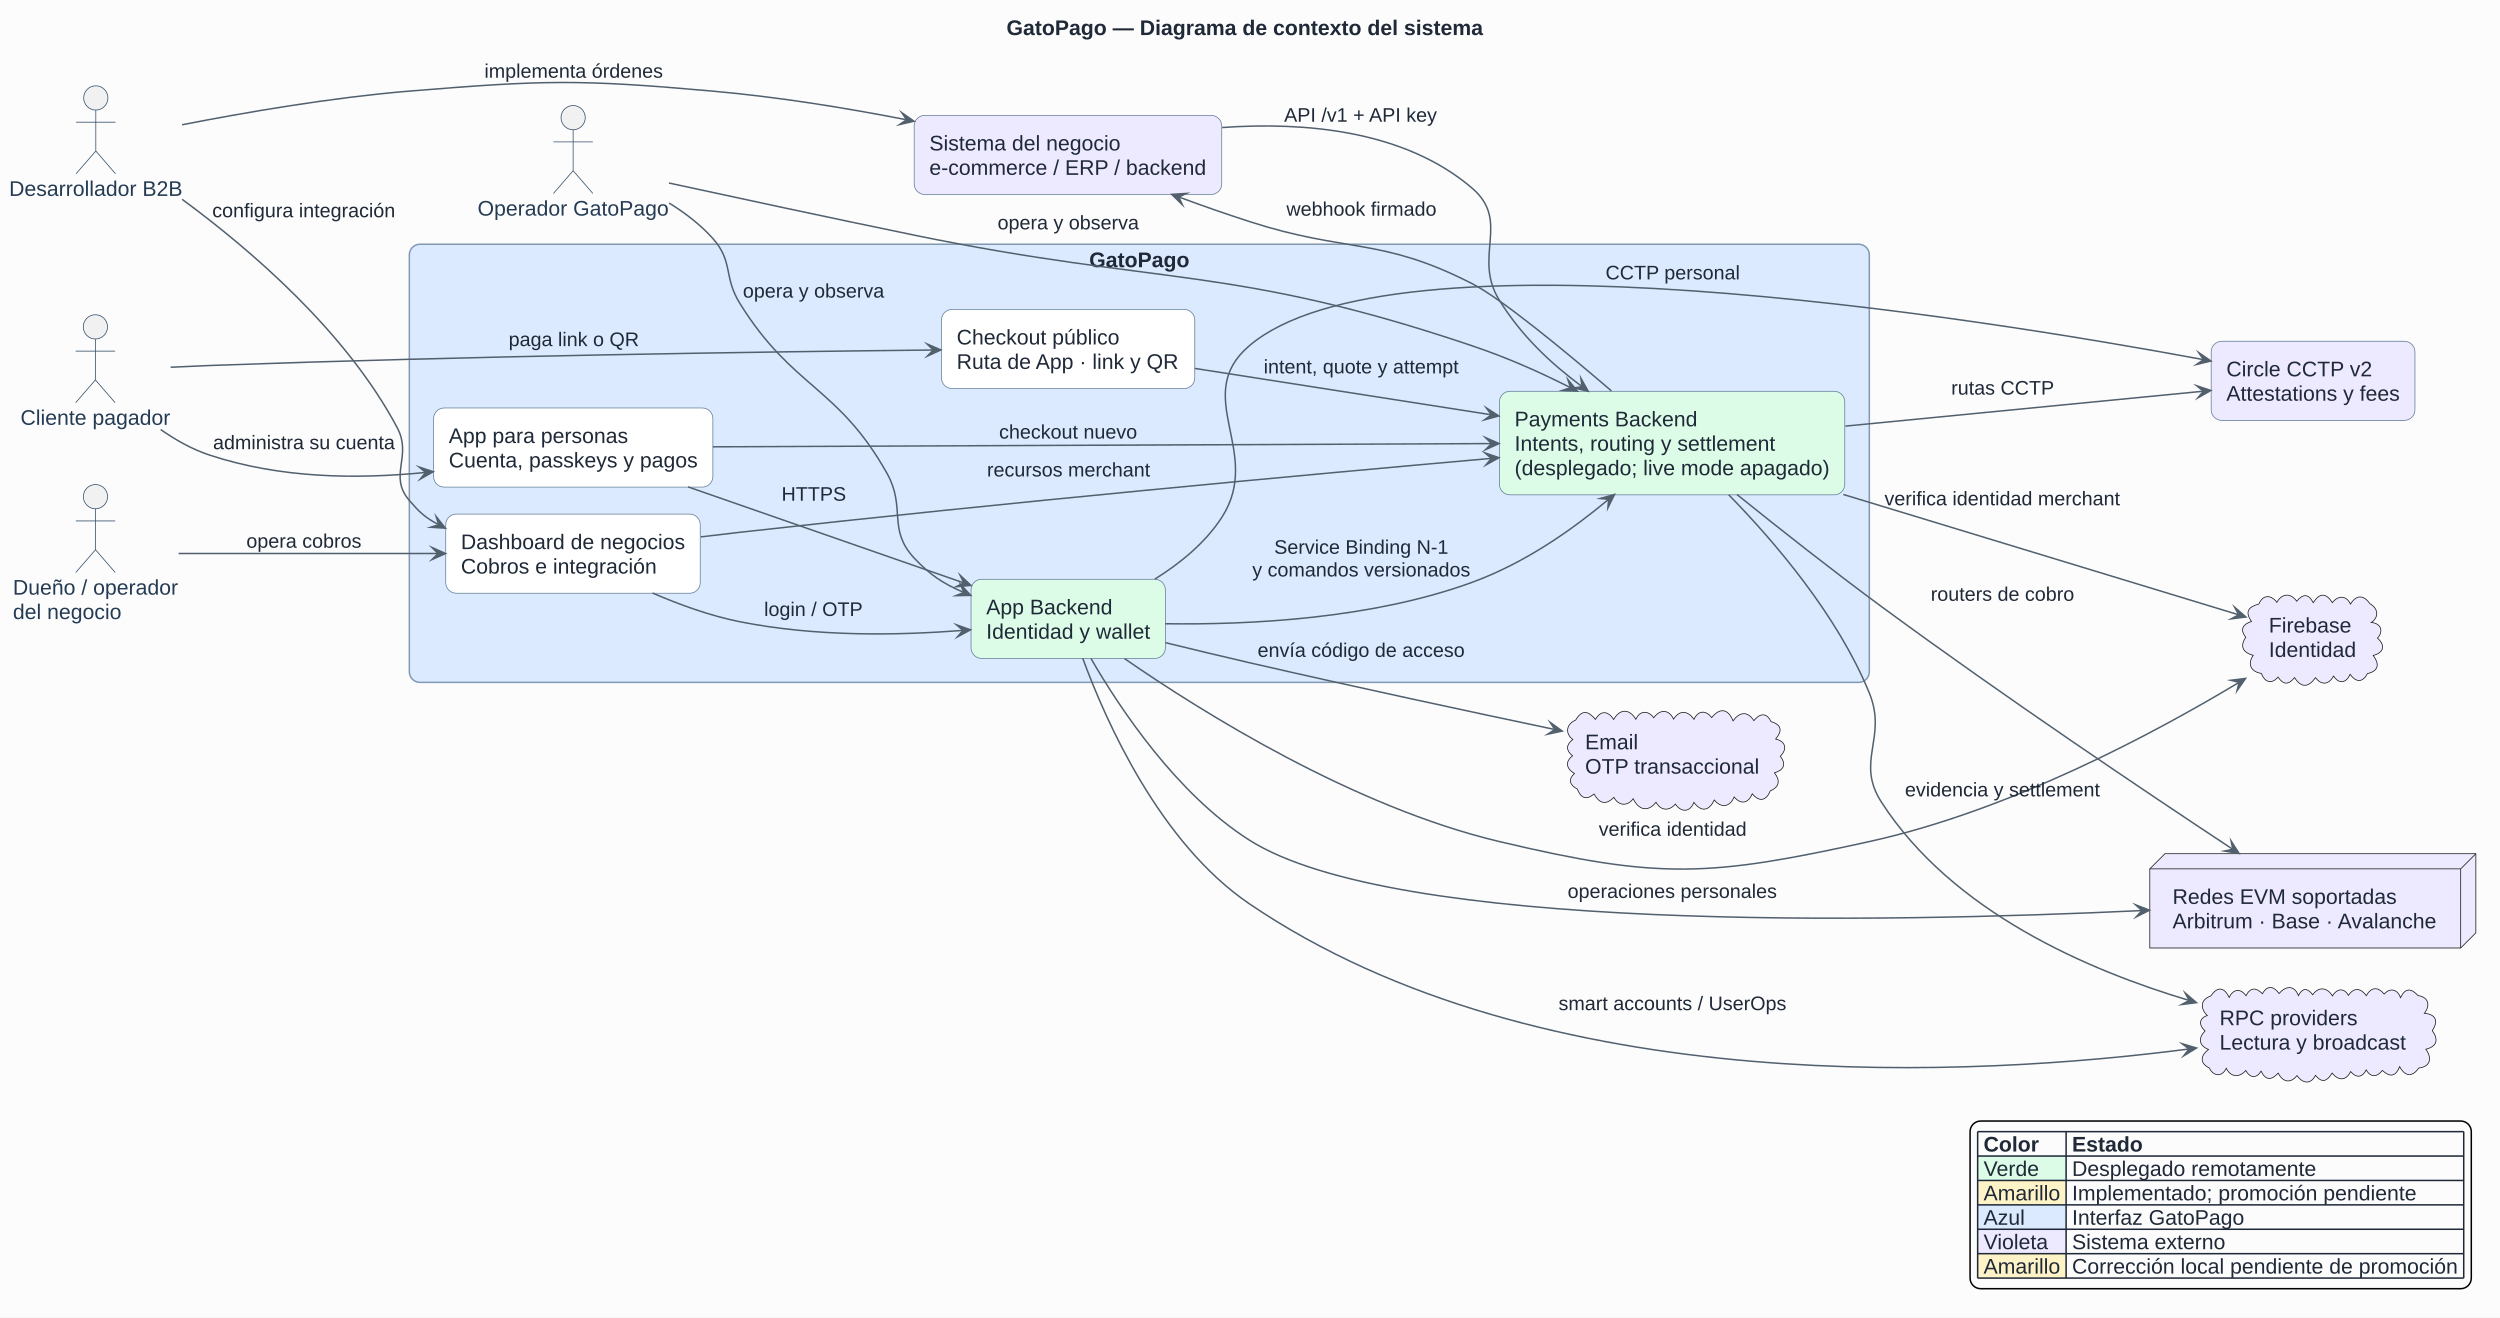
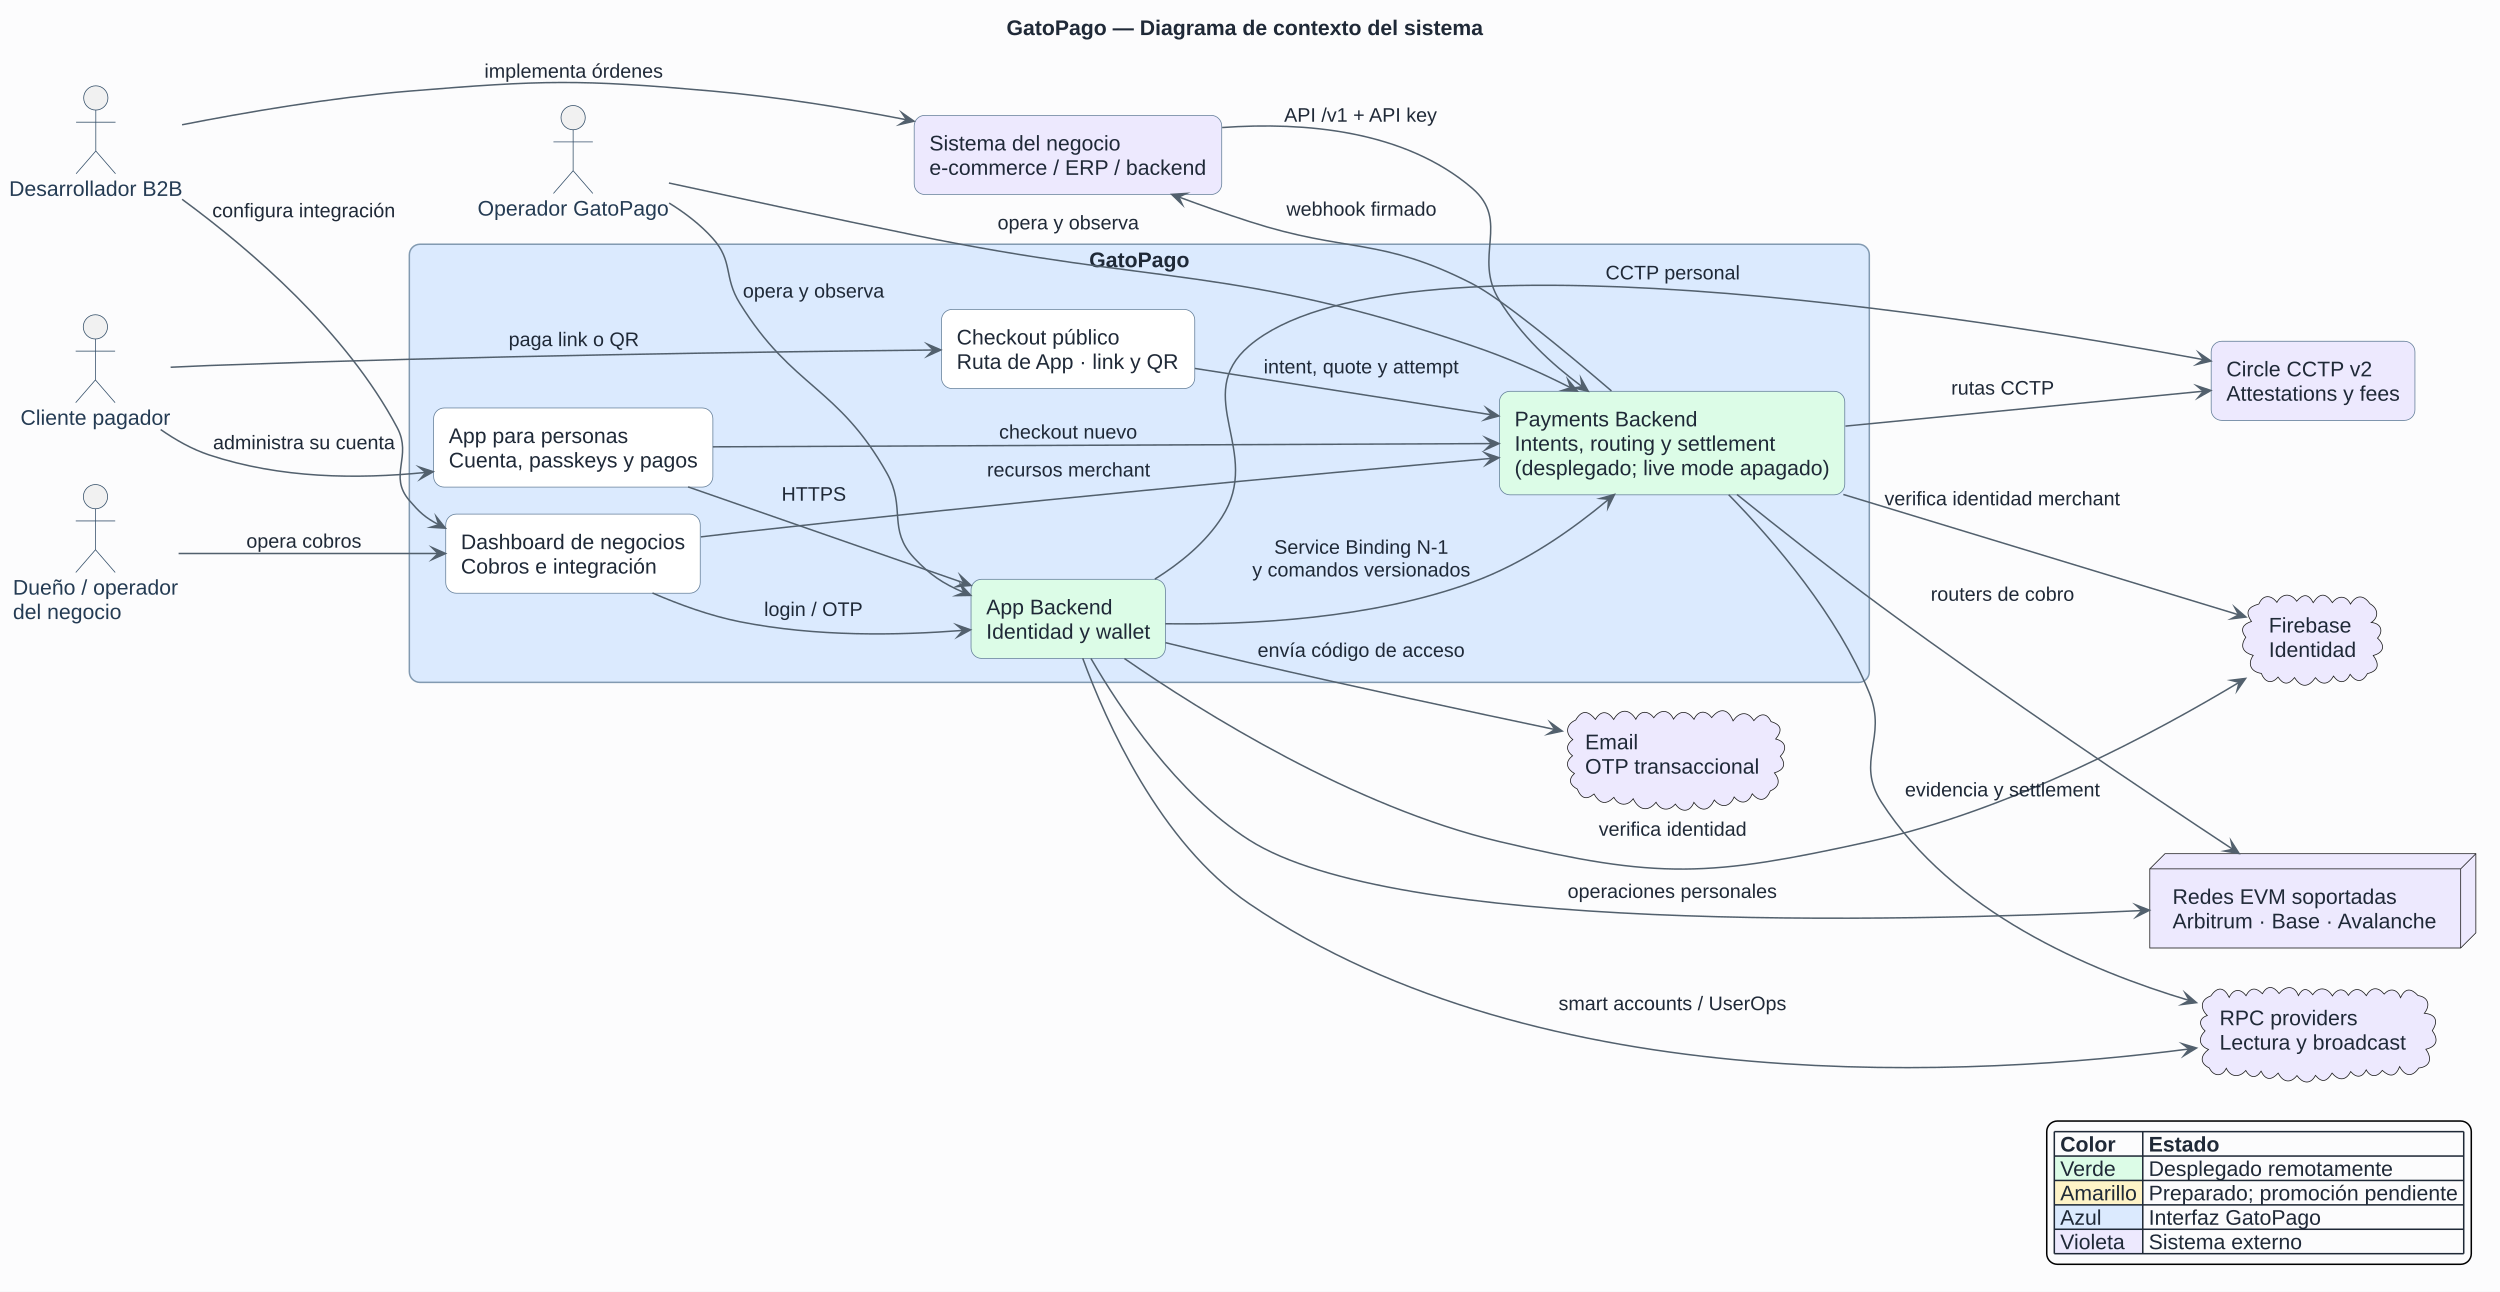
- <svg xmlns="http://www.w3.org/2000/svg" version="1.1" data-diagram-type="DESCRIPTION" style="width:1649px;height:869px;background:#FCFCFD;" width="1649px" height="869px" viewBox="0 0 1649 869" zoomAndPan="magnify" preserveAspectRatio="none" contentStyleType="text/css">
+ <svg xmlns="http://www.w3.org/2000/svg" version="1.1" data-diagram-type="DESCRIPTION" style="width:1649px;height:852px;background:#FCFCFD;" width="1649px" height="852px" viewBox="0 0 1649 852" zoomAndPan="magnify" preserveAspectRatio="none" contentStyleType="text/css">
  <defs />
  <g font-family="sans-serif" lengthAdjust="spacing">
-     <rect x="0" y="0" width="1649" height="869" fill="#FCFCFD" style="stroke:none;" />
+     <rect x="0" y="0" width="1649" height="852" fill="#FCFCFD" style="stroke:none;" />
    <g class="title" data-source-line="2">
      <text x="663.879" y="23.132" fill="#1F2937" font-size="14" textLength="314.31" font-weight="700" font-family="Arial">GatoPago — Diagrama de contexto del sistema</text>
    </g>
    <g class="cluster" data-qualified-name="gatopago" id="ent0005" data-source-line="11">
      <rect x="270" y="161.099" width="963" height="289" fill="#DBEAFE" style="stroke:#829AB1;stroke-width:1;" rx="7" ry="7" />
      <text x="718.441" y="176.23" fill="#1F2937" font-size="14" textLength="66.117" font-weight="700" font-family="Arial">GatoPago</text>
    </g>
    <g class="entity" data-qualified-name="payer" id="ent0001" data-source-line="6">
      <ellipse cx="62.924" cy="215.599" rx="8" ry="8" fill="#F1F1F1" style="stroke:#334E68;stroke-width:0.5;" />
      <path d="M62.924,223.599 L62.924,250.599 M49.924,231.599 L75.924,231.599 M62.924,250.599 L49.924,265.599 M62.924,250.599 L75.924,265.599" style="stroke:#334E68;stroke-width:0.5;" fill="none" />
      <text x="13.5" y="280.23" fill="#243B53" font-size="14" textLength="98.848" font-family="Arial">Cliente pagador</text>
    </g>
    <g class="entity" data-qualified-name="merchant" id="ent0002" data-source-line="7">
      <ellipse cx="62.982" cy="327.599" rx="8" ry="8" fill="#F1F1F1" style="stroke:#334E68;stroke-width:0.5;" />
      <path d="M62.982,335.599 L62.982,362.599 M49.982,343.599 L75.982,343.599 M62.982,362.599 L49.982,377.599 M62.982,362.599 L75.982,377.599" style="stroke:#334E68;stroke-width:0.5;" fill="none" />
      <text x="8.5" y="392.23" fill="#243B53" font-size="14" textLength="108.965" font-family="Arial">Dueño / operador</text>
      <text x="8.5" y="408.329" fill="#243B53" font-size="14" textLength="71.613" font-family="Arial">del negocio</text>
    </g>
    <g class="entity" data-qualified-name="developer" id="ent0003" data-source-line="8">
      <ellipse cx="63.193" cy="64.599" rx="8" ry="8" fill="#F1F1F1" style="stroke:#334E68;stroke-width:0.5;" />
      <path d="M63.193,72.599 L63.193,99.599 M50.193,80.599 L76.193,80.599 M63.193,99.599 L50.193,114.599 M63.193,99.599 L76.193,114.599" style="stroke:#334E68;stroke-width:0.5;" fill="none" />
      <text x="6" y="129.23" fill="#243B53" font-size="14" textLength="114.386" font-family="Arial">Desarrollador B2B</text>
    </g>
    <g class="entity" data-qualified-name="operator" id="ent0004" data-source-line="9">
      <ellipse cx="378.041" cy="77.599" rx="8" ry="8" fill="#F1F1F1" style="stroke:#334E68;stroke-width:0.5;" />
      <path d="M378.041,85.599 L378.041,112.599 M365.041,93.599 L391.041,93.599 M378.041,112.599 L365.041,127.599 M378.041,112.599 L391.041,127.599" style="stroke:#334E68;stroke-width:0.5;" fill="none" />
      <text x="315" y="142.23" fill="#243B53" font-size="14" textLength="126.082" font-family="Arial">Operador GatoPago</text>
    </g>
    <g class="entity" data-qualified-name="firebase" id="ent0011" data-source-line="19">
      <path d="M1489.947,398.431 C1492.632,392.008 1498.064,392.229 1501.83,397.315 C1505.085,391.317 1510.977,390.918 1514.894,396.572 C1518.991,391.692 1522.623,391.378 1525.788,397.495 C1530.09,390.976 1534.104,390.89 1538.423,397.479 C1542.136,392.701 1547.549,392.512 1550.393,398.45 C1554.347,391.975 1559.161,392.445 1563.288,398.269 C1568.486,401.166 1569.482,406.993 1564.11,410.596 C1570.401,411.107 1572.423,416.231 1568.206,420.913 C1573.631,425.765 1572.298,430.532 1565.395,432.354 C1569.52,437.934 1569.185,442.527 1561.542,444.316 C1558.288,450.535 1553.919,450.05 1550.154,444.825 C1547.538,450.455 1543.001,451.552 1539.226,445.953 C1536.002,451.612 1531.452,452.295 1527.262,447.009 C1522.7,453.427 1517.993,454.007 1513.488,446.95 C1509.532,451.813 1506.204,451.915 1502.58,446.594 C1498.166,451.832 1493.632,449.696 1491.571,444.184 C1484.831,443.159 1482.177,438.163 1486.215,432.286 C1479.697,430.527 1477.093,426.509 1481.324,420.347 C1477.132,415.107 1479.565,411.667 1485.073,409.915 C1480.428,403.298 1483.262,400.239 1489.947,398.431" style="stroke:#181818;stroke-width:0.5;" fill="#EDE9FE" />
      <text x="1496.5" y="417.23" fill="#1F2937" font-size="14" textLength="54.469" font-family="Arial">Firebase</text>
      <text x="1496.5" y="433.329" fill="#1F2937" font-size="14" textLength="57.606" font-family="Arial">Identidad</text>
    </g>
    <g class="entity" data-qualified-name="email" id="ent0012" data-source-line="20">
      <path d="M1039.289,474.982 C1043.421,467.844 1047.762,468.905 1052.346,474.519 C1056.05,468.205 1060.721,469.014 1064.398,474.546 C1068.466,467.321 1074.821,467.372 1078.989,474.444 C1081.75,468.42 1087.152,468.567 1090.853,473.419 C1094.81,467.803 1100.784,467.654 1103.872,474.338 C1107.952,468.029 1113.385,468.791 1117.364,474.451 C1120.087,468.459 1125.257,468.329 1129.039,473.326 C1134.518,466.492 1139.891,467.515 1143.129,475.462 C1147.209,469.694 1152.624,468.699 1156.836,475.317 C1160.507,470.707 1165.16,469.551 1168.182,475.984 C1175.435,478.096 1175.574,482.238 1171.239,487.442 C1177.973,489.12 1178.997,494.106 1174.278,498.838 C1178.525,504.274 1176.442,507.968 1170.418,509.781 C1174.363,514.623 1173.766,519.104 1167.704,521.659 C1164.991,528.26 1160.505,529.206 1155.806,523.594 C1153.245,529.788 1148.405,531.009 1143.842,525.672 C1141.052,532.33 1135.453,533.344 1130.763,527.693 C1127.335,534.757 1122.306,536.027 1117.294,529.232 C1114.669,536.013 1108.863,535.944 1105.077,530.382 C1101.002,535.161 1095.405,534.827 1092.32,529.173 C1086.736,536.173 1080.643,533.963 1077.253,526.834 C1073.531,532.004 1067.504,531.6 1064.537,525.947 C1058.995,531.384 1055.017,529.909 1051.418,523.749 C1046.048,528.17 1042.721,526.222 1040.38,520.464 C1035.656,517.978 1034.027,514.364 1038.483,510.183 C1033.398,507.189 1031.949,502.649 1037.24,498.547 C1032.771,494.996 1032.886,491.214 1037.407,487.802 C1032.028,483.636 1033.264,477.474 1039.289,474.982" style="stroke:#181818;stroke-width:0.5;" fill="#EDE9FE" />
      <text x="1045.5" y="494.23" fill="#1F2937" font-size="14" textLength="35.007" font-family="Arial">Email</text>
      <text x="1045.5" y="510.329" fill="#1F2937" font-size="14" textLength="115.158" font-family="Arial">OTP transaccional</text>
    </g>
    <g class="entity" data-qualified-name="rpc" id="ent0013" data-source-line="21">
      <path d="M1458.2,656.965 C1462.658,650.582 1466.927,650.908 1470.391,657.873 C1472.981,652.297 1477.794,651.688 1481.455,656.761 C1484.414,651.08 1488.137,651.278 1492.288,655.451 C1495.616,649.474 1499.816,650.55 1503.279,655.313 C1507.359,650.471 1513.245,649.345 1516.026,656.674 C1518.908,651.288 1522.023,651.7 1525.49,656.11 C1529.337,650.43 1535.288,651.375 1538.434,656.918 C1541.18,652.38 1545.893,651.011 1548.994,656.546 C1552.775,651.07 1557.16,651.736 1560.809,656.695 C1564.02,651.004 1568.491,650.684 1572.614,655.688 C1576.658,651.157 1581.48,652.714 1583.396,658.02 C1586.571,651.387 1590.436,651.845 1594.945,656.676 C1602.029,657.723 1603.119,663.365 1599.097,668.359 C1606.811,669.007 1608.454,673.685 1604.329,679.764 C1608.491,685.68 1607.652,690.19 1600.099,692.084 C1604.126,697.544 1603.513,703.574 1595.426,704.461 C1591.084,710.771 1586.244,709.993 1582.811,703.561 C1580.075,710.228 1576.542,710.704 1571.348,706.051 C1568.175,710.457 1563.626,710.92 1560.774,705.698 C1558.093,710.934 1554.221,711.185 1550.496,706.815 C1547.286,713.191 1542.375,712.821 1538.228,707.826 C1535.055,712.971 1531.92,714.83 1527.272,709.347 C1523.863,715.879 1518.599,714.362 1515.077,709.468 C1510.567,715.091 1505.684,713.582 1502.664,707.841 C1498.386,712.602 1494.432,712.836 1491.414,706.557 C1488.187,711.654 1484.096,711.073 1481.299,706.124 C1477.205,710.914 1471.335,710.679 1468.471,704.663 C1465.528,710.668 1460.004,709.978 1457.266,704.463 C1450.538,701.122 1451.641,696.074 1456.729,692.215 C1450.178,689.591 1449.859,684.694 1454.455,679.996 C1450.536,676.622 1449.997,671.784 1455.93,669.841 C1451.286,665.34 1451.169,659.407 1458.2,656.965" style="stroke:#181818;stroke-width:0.5;" fill="#EDE9FE" />
      <text x="1464" y="676.23" fill="#1F2937" font-size="14" textLength="91.027" font-family="Arial">RPC providers</text>
      <text x="1464" y="692.329" fill="#1F2937" font-size="14" textLength="122.958" font-family="Arial">Lectura y broadcast</text>
    </g>
    <g class="entity" data-qualified-name="circle" id="ent0014" data-source-line="22">
      <rect x="1458.5" y="225.099" width="134.393" height="52.197" fill="#EDE9FE" style="stroke:#627D98;stroke-width:0.5;" rx="7" ry="7" />
      <text x="1468.5" y="248.23" fill="#1F2937" font-size="14" textLength="96.455" font-family="Arial">Circle CCTP v2</text>
      <text x="1468.5" y="264.329" fill="#1F2937" font-size="14" textLength="114.393" font-family="Arial">Attestations y fees</text>
    </g>
    <g class="entity" data-qualified-name="evm" id="ent0015" data-source-line="23">
      <polygon points="1418,573.099,1428,563.099,1633.068,563.099,1633.068,615.296,1623.068,625.296,1418,625.296,1418,573.099" fill="#EDE9FE" style="stroke:#181818;stroke-width:0.5;stroke-linejoin:miter;stroke-miterlimit:10;" />
      <line x1="1623.068" y1="573.099" x2="1633.068" y2="563.099" style="stroke:#181818;stroke-width:0.5;" />
      <line x1="1418" y1="573.099" x2="1623.068" y2="573.099" style="stroke:#181818;stroke-width:0.5;" />
      <line x1="1623.068" y1="573.099" x2="1623.068" y2="625.296" style="stroke:#181818;stroke-width:0.5;" />
      <text x="1433" y="596.23" fill="#1F2937" font-size="14" textLength="147.854" font-family="Arial">Redes EVM soportadas</text>
      <text x="1433" y="612.329" fill="#1F2937" font-size="14" textLength="175.068" font-family="Arial">Arbitrum · Base · Avalanche</text>
    </g>
    <g class="entity" data-qualified-name="merchant_system" id="ent0016" data-source-line="24">
      <rect x="603" y="76.099" width="202.848" height="52.197" fill="#EDE9FE" style="stroke:#627D98;stroke-width:0.5;" rx="7" ry="7" />
      <text x="613" y="99.23" fill="#1F2937" font-size="14" textLength="126.075" font-family="Arial">Sistema del negocio</text>
      <text x="613" y="115.329" fill="#1F2937" font-size="14" textLength="182.848" font-family="Arial">e-commerce / ERP / backend</text>
    </g>
    <g class="entity" data-qualified-name="gatopago.app" id="ent0006" data-source-line="12">
      <rect x="286" y="269.099" width="184.206" height="52.197" fill="#FFF" style="stroke:#627D98;stroke-width:0.5;" rx="7" ry="7" />
      <text x="296" y="292.23" fill="#1F2937" font-size="14" textLength="118.303" font-family="Arial">App para personas</text>
      <text x="296" y="308.329" fill="#1F2937" font-size="14" textLength="164.206" font-family="Arial">Cuenta, passkeys y pagos</text>
    </g>
    <g class="entity" data-qualified-name="gatopago.dashboard" id="ent0007" data-source-line="13">
      <rect x="294" y="339.099" width="167.882" height="52.197" fill="#FFF" style="stroke:#627D98;stroke-width:0.5;" rx="7" ry="7" />
      <text x="304" y="362.23" fill="#1F2937" font-size="14" textLength="147.882" font-family="Arial">Dashboard de negocios</text>
      <text x="304" y="378.329" fill="#1F2937" font-size="14" textLength="129.186" font-family="Arial">Cobros e integración</text>
    </g>
    <g class="entity" data-qualified-name="gatopago.checkout" id="ent0008" data-source-line="14">
      <rect x="621" y="204.099" width="167.062" height="52.197" fill="#FFF" style="stroke:#627D98;stroke-width:0.5;" rx="7" ry="7" />
      <text x="631" y="227.23" fill="#1F2937" font-size="14" textLength="107.399" font-family="Arial">Checkout público</text>
      <text x="631" y="243.329" fill="#1F2937" font-size="14" textLength="147.062" font-family="Arial">Ruta de App · link y QR</text>
    </g>
    <g class="entity" data-qualified-name="gatopago.app_backend" id="ent0009" data-source-line="15">
      <rect x="640.5" y="382.099" width="128.179" height="52.197" fill="#DCFCE7" style="stroke:#627D98;stroke-width:0.5;" rx="7" ry="7" />
      <text x="650.5" y="405.23" fill="#1F2937" font-size="14" textLength="83.282" font-family="Arial">App Backend</text>
      <text x="650.5" y="421.329" fill="#1F2937" font-size="14" textLength="108.179" font-family="Arial">Identidad y wallet</text>
    </g>
    <g class="entity" data-qualified-name="gatopago.payments_backend" id="ent0010" data-source-line="16">
      <rect x="989" y="258.099" width="227.813" height="68.296" fill="#DCFCE7" style="stroke:#627D98;stroke-width:0.5;" rx="7" ry="7" />
      <text x="999" y="281.23" fill="#1F2937" font-size="14" textLength="120.62" font-family="Arial">Payments Backend</text>
      <text x="999" y="297.329" fill="#1F2937" font-size="14" textLength="171.979" font-family="Arial">Intents, routing y settlement</text>
      <text x="999" y="313.428" fill="#1F2937" font-size="14" textLength="207.813" font-family="Arial">(desplegado; live mode apagado)</text>
    </g>
    <g class="link" data-entity-1="ent0001" data-entity-2="ent0006" id="lnk17" data-link-type="dependency">
      <polygon points="285.773,311.137,276.424,308.04,280.797,311.628,277.209,316.001,285.773,311.137" fill="#52606D" style="stroke:#52606D;stroke-width:1;stroke-linejoin:miter;stroke-miterlimit:10;" />
      <path d="M105.973,283.326 C115.827,290.212 126.755,296.377 138,300.099 C185.084,315.68 235.313,316.116 280.797,311.628" style="stroke:#52606D;stroke-width:1;" fill="none" />
      <text x="140.5" y="296.292" fill="#1F2937" font-size="13" textLength="119.952" font-family="Arial">administra su cuenta</text>
    </g>
    <g class="link" data-entity-1="ent0001" data-entity-2="ent0008" id="lnk18" data-link-type="dependency">
      <polygon points="620.588,230.815,611.546,226.91,615.588,230.868,611.63,234.91,620.588,230.815" fill="#52606D" style="stroke:#52606D;stroke-width:1;stroke-linejoin:miter;stroke-miterlimit:10;" />
      <path d="M112.552,242.234 C121.032,241.802 129.771,241.401 138,241.099 C309.481,234.798 505.355,232.026 615.588,230.868" style="stroke:#52606D;stroke-width:1;" fill="none" />
      <text x="335.5" y="228.292" fill="#1F2937" font-size="13" textLength="85.992" font-family="Arial">paga link o QR</text>
    </g>
    <g class="link" data-entity-1="ent0002" data-entity-2="ent0007" id="lnk19" data-link-type="dependency">
      <polygon points="293.913,365.099,284.913,361.099,288.913,365.099,284.913,369.099,293.913,365.099" fill="#52606D" style="stroke:#52606D;stroke-width:1;stroke-linejoin:miter;stroke-miterlimit:10;" />
      <path d="M117.807,365.099 C166.223,365.099 233.117,365.099 288.913,365.099" style="stroke:#52606D;stroke-width:1;" fill="none" />
      <text x="162.5" y="361.292" fill="#1F2937" font-size="13" textLength="75.88" font-family="Arial">opera cobros</text>
    </g>
    <g class="link" data-entity-1="ent0003" data-entity-2="ent0007" id="lnk20" data-link-type="dependency">
      <polygon points="293.808,348.392,287.67,340.69,289.372,346.085,283.978,347.787,293.808,348.392" fill="#52606D" style="stroke:#52606D;stroke-width:1;stroke-linejoin:miter;stroke-miterlimit:10;" />
      <path d="M120.116,131.468 C165.988,165.193 228.537,219.094 262,282.099 C272.145,301.199 255.904,313.696 270,330.099 C276.56,337.733 280.376,341.404 289.372,346.085" style="stroke:#52606D;stroke-width:1;" fill="none" />
      <text x="140" y="143.292" fill="#1F2937" font-size="13" textLength="120.688" font-family="Arial">configura integración</text>
    </g>
    <g class="link" data-entity-1="ent0003" data-entity-2="ent0016" id="lnk21" data-link-type="dependency">
      <polygon points="602.889,79.957,594.816,74.315,597.98,79.004,593.291,82.168,602.889,79.957" fill="#52606D" style="stroke:#52606D;stroke-width:1;stroke-linejoin:miter;stroke-miterlimit:10;" />
      <path d="M120.087,82.293 C161.336,74.234 218.881,64.289 270,60.099 C358.592,52.837 381.463,52.199 470,60.099 C513.898,64.015 556.983,71.042 597.98,79.004" style="stroke:#52606D;stroke-width:1;" fill="none" />
      <text x="319.5" y="51.292" fill="#1F2937" font-size="13" textLength="117.787" font-family="Arial">implementa órdenes</text>
    </g>
    <g class="link" data-entity-1="ent0016" data-entity-2="ent0010" id="lnk22" data-link-type="dependency">
      <polygon points="1047.575,258.055,1042.756,249.466,1043.569,255.064,1037.971,255.876,1047.575,258.055" fill="#52606D" style="stroke:#52606D;stroke-width:1;stroke-linejoin:miter;stroke-miterlimit:10;" />
      <path d="M806.121,84.125 C860.924,80.235 926.444,86 971,124.099 C996.726,146.096 971.084,169.381 989,198.099 C1003.722,221.698 1022.387,239.251 1043.569,255.064" style="stroke:#52606D;stroke-width:1;" fill="none" />
      <text x="847" y="80.292" fill="#1F2937" font-size="13" textLength="101.518" font-family="Arial">API /v1 + API key</text>
    </g>
    <g class="link" data-entity-1="ent0010" data-entity-2="ent0016" id="lnk23" data-link-type="dependency">
      <polygon points="772.837,128.21,779.894,135.08,777.527,129.942,782.665,127.576,772.837,128.21" fill="#52606D" style="stroke:#52606D;stroke-width:1;stroke-linejoin:miter;stroke-miterlimit:10;" />
      <path d="M1062.914,257.864 C1031.807,231.179 990.387,197.04 971,187.099 C910.646,156.149 888.516,167.033 824,146.099 C807.301,140.68 794.157,136.083 777.527,129.942" style="stroke:#52606D;stroke-width:1;" fill="none" />
      <text x="848.5" y="142.292" fill="#1F2937" font-size="13" textLength="98.998" font-family="Arial">webhook firmado</text>
    </g>
    <g class="link" data-entity-1="ent0004" data-entity-2="ent0009" id="lnk24" data-link-type="dependency">
      <polygon points="640.331,392.721,633.603,385.528,635.727,390.771,630.484,392.895,640.331,392.721" fill="#52606D" style="stroke:#52606D;stroke-width:1;stroke-linejoin:miter;stroke-miterlimit:10;" />
      <path d="M441.358,133.932 C451.842,140.413 461.924,148.118 470,157.099 C483.853,172.504 477.081,182.491 488,200.099 C522.705,256.062 552.717,254.704 585,312.099 C597.817,334.884 585.151,348.997 603,368.099 C613.129,378.938 621.973,384.948 635.727,390.771" style="stroke:#52606D;stroke-width:1;" fill="none" />
      <text x="490" y="196.292" fill="#1F2937" font-size="13" textLength="93.222" font-family="Arial">opera y observa</text>
    </g>
    <g class="link" data-entity-1="ent0004" data-entity-2="ent0010" id="lnk25" data-link-type="dependency">
      <polygon points="1040.419,257.965,1034.177,250.347,1035.952,255.718,1030.582,257.494,1040.419,257.965" fill="#52606D" style="stroke:#52606D;stroke-width:1;stroke-linejoin:miter;stroke-miterlimit:10;" />
      <path d="M441.222,120.72 C486.14,130.484 548.266,143.843 603,155.099 C766.325,188.686 813.035,174.711 971,228.099 C994.38,236 1014.486,244.92 1035.952,255.718" style="stroke:#52606D;stroke-width:1;" fill="none" />
      <text x="658" y="151.292" fill="#1F2937" font-size="13" textLength="93.222" font-family="Arial">opera y observa</text>
    </g>
    <g class="link" data-entity-1="ent0006" data-entity-2="ent0009" id="lnk26" data-link-type="dependency">
      <polygon points="640.487,386.156,633.303,379.418,635.765,384.511,630.672,386.973,640.487,386.156" fill="#52606D" style="stroke:#52606D;stroke-width:1;stroke-linejoin:miter;stroke-miterlimit:10;" />
      <path d="M453.854,321.165 C510.381,340.849 582.357,365.913 635.765,384.511" style="stroke:#52606D;stroke-width:1;" fill="none" />
      <text x="515.5" y="330.292" fill="#1F2937" font-size="13" textLength="42.612" font-family="Arial">HTTPS</text>
    </g>
    <g class="link" data-entity-1="ent0006" data-entity-2="ent0010" id="lnk27" data-link-type="dependency">
      <polygon points="988.796,292.568,979.78,288.606,983.796,292.589,979.813,296.606,988.796,292.568" fill="#52606D" style="stroke:#52606D;stroke-width:1;stroke-linejoin:miter;stroke-miterlimit:10;" />
      <path d="M470.202,294.72 C602.026,294.173 840.656,293.183 983.796,292.589" style="stroke:#52606D;stroke-width:1;" fill="none" />
      <text x="659" y="289.292" fill="#1F2937" font-size="13" textLength="91.063" font-family="Arial">checkout nuevo</text>
    </g>
    <g class="link" data-entity-1="ent0007" data-entity-2="ent0009" id="lnk28" data-link-type="dependency">
      <polygon points="640.161,415.42,630.878,412.13,635.176,415.808,631.498,420.106,640.161,415.42" fill="#52606D" style="stroke:#52606D;stroke-width:1;stroke-linejoin:miter;stroke-miterlimit:10;" />
      <path d="M430.369,391.142 C448.154,398.84 468.521,406.236 488,410.099 C538.463,420.106 591.901,419.174 635.176,415.808" style="stroke:#52606D;stroke-width:1;" fill="none" />
      <text x="504" y="406.292" fill="#1F2937" font-size="13" textLength="65.025" font-family="Arial">login / OTP</text>
    </g>
    <g class="link" data-entity-1="ent0007" data-entity-2="ent0010" id="lnk29" data-link-type="dependency">
      <polygon points="988.722,301.892,979.404,298.701,983.742,302.333,980.11,306.67,988.722,301.892" fill="#52606D" style="stroke:#52606D;stroke-width:1;stroke-linejoin:miter;stroke-miterlimit:10;" />
      <path d="M462.284,354.124 C470.963,353.063 479.658,352.035 488,351.099 C662.529,331.51 860.448,313.247 983.742,302.333" style="stroke:#52606D;stroke-width:1;" fill="none" />
      <text x="651" y="314.292" fill="#1F2937" font-size="13" textLength="107.65" font-family="Arial">recursos merchant</text>
    </g>
    <g class="link" data-entity-1="ent0008" data-entity-2="ent0010" id="lnk30" data-link-type="dependency">
      <polygon points="988.644,274.373,980.37,269.031,983.704,273.601,979.134,276.935,988.644,274.373" fill="#52606D" style="stroke:#52606D;stroke-width:1;stroke-linejoin:miter;stroke-miterlimit:10;" />
      <path d="M788.137,243.02 C846.238,252.106 919.764,263.603 983.704,273.601" style="stroke:#52606D;stroke-width:1;" fill="none" />
      <text x="833.5" y="246.292" fill="#1F2937" font-size="13" textLength="128.635" font-family="Arial">intent, quote y attempt</text>
    </g>
    <g class="link" data-entity-1="ent0009" data-entity-2="ent0010" id="lnk31" data-link-type="dependency">
      <polygon points="1064.926,326.137,1055.449,328.816,1061.082,329.334,1060.564,334.967,1064.926,326.137" fill="#52606D" style="stroke:#52606D;stroke-width:1;stroke-linejoin:miter;stroke-miterlimit:10;" />
      <path d="M768.647,411.417 C823.732,412.224 904.946,408.301 971,384.099 C1005.967,371.287 1036.376,349.877 1061.082,329.334" style="stroke:#52606D;stroke-width:1;" fill="none" />
      <text x="840.457" y="365.292" fill="#1F2937" font-size="13" textLength="114.886" font-family="Arial">Service Binding N-1</text>
      <text x="826" y="380.241" fill="#1F2937" font-size="13" textLength="143.8" font-family="Arial">y comandos versionados</text>
    </g>
    <g class="link" data-entity-1="ent0009" data-entity-2="ent0011" id="lnk32" data-link-type="dependency">
      <polygon points="1481.201,447.498,1471.426,448.703,1476.914,450.073,1475.545,455.561,1481.201,447.498" fill="#52606D" style="stroke:#52606D;stroke-width:1;stroke-linejoin:miter;stroke-miterlimit:10;" />
      <path d="M741.676,434.376 C793.428,470.143 892.981,532.309 989,555.099 C1094.513,580.142 1127.095,578.432 1233,555.099 C1326.68,534.459 1421.779,483.187 1476.914,450.073" style="stroke:#52606D;stroke-width:1;" fill="none" />
      <text x="1054.5" y="551.292" fill="#1F2937" font-size="13" textLength="97.557" font-family="Arial">verifica identidad</text>
    </g>
    <g class="link" data-entity-1="ent0010" data-entity-2="ent0011" id="lnk33" data-link-type="dependency">
      <polygon points="1481.429,406.988,1473.984,400.54,1476.646,405.532,1471.654,408.194,1481.429,406.988" fill="#52606D" style="stroke:#52606D;stroke-width:1;stroke-linejoin:miter;stroke-miterlimit:10;" />
      <path d="M1215.858,326.148 C1303.082,352.699 1414.694,386.674 1476.646,405.532" style="stroke:#52606D;stroke-width:1;" fill="none" />
      <text x="1243" y="333.292" fill="#1F2937" font-size="13" textLength="155.359" font-family="Arial">verifica identidad merchant</text>
    </g>
    <g class="link" data-entity-1="ent0009" data-entity-2="ent0012" id="lnk34" data-link-type="dependency">
      <polygon points="1030.459,482.222,1022.476,476.455,1025.566,481.193,1020.829,484.283,1030.459,482.222" fill="#52606D" style="stroke:#52606D;stroke-width:1;stroke-linejoin:miter;stroke-miterlimit:10;" />
      <path d="M768.767,423.922 C786.605,428.291 806.043,432.964 824,437.099 C894.009,453.217 969.348,469.366 1025.566,481.193" style="stroke:#52606D;stroke-width:1;" fill="none" />
      <text x="829.5" y="433.292" fill="#1F2937" font-size="13" textLength="136.595" font-family="Arial">envía código de acceso</text>
    </g>
    <g class="link" data-entity-1="ent0009" data-entity-2="ent0013" id="lnk35" data-link-type="dependency">
      <polygon points="1448.826,691.267,1439.385,688.46,1443.867,691.912,1440.416,696.394,1448.826,691.267" fill="#52606D" style="stroke:#52606D;stroke-width:1;stroke-linejoin:miter;stroke-miterlimit:10;" />
      <path d="M714.168,434.2 C729.373,475.661 764.972,555.971 824,596.099 C1017.189,727.431 1306.44,709.773 1443.867,691.912" style="stroke:#52606D;stroke-width:1;" fill="none" />
      <text x="1028" y="666.292" fill="#1F2937" font-size="13" textLength="150.268" font-family="Arial">smart accounts / UserOps</text>
    </g>
    <g class="link" data-entity-1="ent0010" data-entity-2="ent0013" id="lnk36" data-link-type="dependency">
      <polygon points="1448.787,661.343,1441.311,654.931,1443.997,659.909,1439.018,662.595,1448.787,661.343" fill="#52606D" style="stroke:#52606D;stroke-width:1;stroke-linejoin:miter;stroke-miterlimit:10;" />
      <path d="M1140.241,326.327 C1170.57,357.346 1212.135,405.919 1233,457.099 C1245.155,486.913 1223.544,502.045 1241,529.099 C1287.794,601.622 1377.063,639.879 1443.997,659.909" style="stroke:#52606D;stroke-width:1;" fill="none" />
      <text x="1256.5" y="525.292" fill="#1F2937" font-size="13" textLength="128.623" font-family="Arial">evidencia y settlement</text>
    </g>
    <g class="link" data-entity-1="ent0009" data-entity-2="ent0014" id="lnk37" data-link-type="dependency">
      <polygon points="1458.363,238.134,1450.243,232.56,1453.446,237.222,1448.784,240.426,1458.363,238.134" fill="#52606D" style="stroke:#52606D;stroke-width:1;stroke-linejoin:miter;stroke-miterlimit:10;" />
      <path d="M761.726,381.991 C778.455,371.558 795.187,357.955 806,341.099 C833.459,298.294 785.315,261.109 824,228.099 C917.834,148.029 1297.51,208.303 1453.446,237.222" style="stroke:#52606D;stroke-width:1;" fill="none" />
      <text x="1059" y="184.292" fill="#1F2937" font-size="13" textLength="88.867" font-family="Arial">CCTP personal</text>
    </g>
    <g class="link" data-entity-1="ent0010" data-entity-2="ent0014" id="lnk38" data-link-type="dependency">
      <polygon points="1458.297,257.554,1448.952,254.446,1453.321,258.039,1449.728,262.408,1458.297,257.554" fill="#52606D" style="stroke:#52606D;stroke-width:1;stroke-linejoin:miter;stroke-miterlimit:10;" />
      <path d="M1217.239,281.057 C1294.351,273.539 1388.784,264.331 1453.321,258.039" style="stroke:#52606D;stroke-width:1;" fill="none" />
      <text x="1287" y="260.292" fill="#1F2937" font-size="13" textLength="67.901" font-family="Arial">rutas CCTP</text>
    </g>
    <g class="link" data-entity-1="ent0009" data-entity-2="ent0015" id="lnk39" data-link-type="dependency">
      <polygon points="1417.807,600.378,1408.629,596.806,1412.812,600.613,1409.005,604.797,1417.807,600.378" fill="#52606D" style="stroke:#52606D;stroke-width:1;stroke-linejoin:miter;stroke-miterlimit:10;" />
      <path d="M719.596,434.347 C738.762,467.452 776.201,523.712 824,554.099 C919.667,614.916 1241.516,608.678 1412.812,600.613" style="stroke:#52606D;stroke-width:1;" fill="none" />
      <text x="1034" y="592.292" fill="#1F2937" font-size="13" textLength="138.036" font-family="Arial">operaciones personales</text>
    </g>
    <g class="link" data-entity-1="ent0010" data-entity-2="ent0015" id="lnk40" data-link-type="dependency">
      <polygon points="1476.918,562.959,1471.611,554.663,1472.745,560.205,1467.203,561.339,1476.918,562.959" fill="#52606D" style="stroke:#52606D;stroke-width:1;stroke-linejoin:miter;stroke-miterlimit:10;" />
      <path d="M1145.708,326.171 C1172.565,347.811 1208.421,376.153 1241,400.099 C1322.333,459.88 1415.866,522.657 1472.745,560.205" style="stroke:#52606D;stroke-width:1;" fill="none" />
      <text x="1273.5" y="396.292" fill="#1F2937" font-size="13" textLength="94.663" font-family="Arial">routers de cobro</text>
    </g>
    <g class="legend" data-source-line="53">
-       <rect x="1299.463" y="739.431" width="330.605" height="110.592" fill="none" style="stroke:#000;stroke-width:1;" rx="7" ry="7" />
-       <text x="1308.353" y="759.563" fill="#1F2937" font-size="14" textLength="36.552" font-weight="700" font-family="Arial">Color</text>
-       <text x="1366.697" y="759.563" fill="#1F2937" font-size="14" textLength="46.676" font-weight="700" font-family="Arial">Estado</text>
-       <rect x="1304.463" y="762.529" width="58.345" height="16.099" fill="#DCFCE7" style="stroke:none;" />
-       <text x="1308.353" y="775.661" fill="#1F2937" font-size="14" textLength="37.358" font-family="Arial">Verde</text>
-       <text x="1366.697" y="775.661" fill="#1F2937" font-size="14" textLength="161.096" font-family="Arial">Desplegado remotamente</text>
-       <rect x="1304.463" y="778.628" width="58.345" height="16.099" fill="#FEF3C7" style="stroke:none;" />
-       <text x="1308.353" y="791.76" fill="#1F2937" font-size="14" textLength="50.565" font-family="Arial">Amarillo</text>
-       <text x="1366.697" y="791.76" fill="#1F2937" font-size="14" textLength="227.254" font-family="Arial">Implementado; promoción pendiente</text>
-       <rect x="1304.463" y="794.727" width="58.345" height="16.099" fill="#DBEAFE" style="stroke:none;" />
-       <text x="1308.353" y="807.858" fill="#1F2937" font-size="14" textLength="27.234" font-family="Arial">Azul</text>
-       <text x="1366.697" y="807.858" fill="#1F2937" font-size="14" textLength="113.627" font-family="Arial">Interfaz GatoPago</text>
-       <rect x="1304.463" y="810.825" width="58.345" height="16.099" fill="#EDE9FE" style="stroke:none;" />
-       <text x="1308.353" y="823.957" fill="#1F2937" font-size="14" textLength="42.807" font-family="Arial">Violeta</text>
-       <text x="1366.697" y="823.957" fill="#1F2937" font-size="14" textLength="101.158" font-family="Arial">Sistema externo</text>
-       <rect x="1304.463" y="826.924" width="58.345" height="16.099" fill="#FEF3C7" style="stroke:none;" />
-       <text x="1308.353" y="840.056" fill="#1F2937" font-size="14" textLength="50.565" font-family="Arial">Amarillo</text>
-       <text x="1366.697" y="840.056" fill="#1F2937" font-size="14" textLength="254.481" font-family="Arial">Corrección local pendiente de promoción</text>
-       <line x1="1304.463" y1="746.431" x2="1625.068" y2="746.431" style="stroke:#1F2937;stroke-width:1;" />
-       <line x1="1304.463" y1="762.529" x2="1625.068" y2="762.529" style="stroke:#1F2937;stroke-width:1;" />
-       <line x1="1304.463" y1="778.628" x2="1625.068" y2="778.628" style="stroke:#1F2937;stroke-width:1;" />
-       <line x1="1304.463" y1="794.727" x2="1625.068" y2="794.727" style="stroke:#1F2937;stroke-width:1;" />
-       <line x1="1304.463" y1="810.825" x2="1625.068" y2="810.825" style="stroke:#1F2937;stroke-width:1;" />
-       <line x1="1304.463" y1="826.924" x2="1625.068" y2="826.924" style="stroke:#1F2937;stroke-width:1;" />
-       <line x1="1304.463" y1="843.023" x2="1625.068" y2="843.023" style="stroke:#1F2937;stroke-width:1;" />
-       <line x1="1304.463" y1="746.431" x2="1304.463" y2="843.023" style="stroke:#1F2937;stroke-width:1;" />
-       <line x1="1362.808" y1="746.431" x2="1362.808" y2="843.023" style="stroke:#1F2937;stroke-width:1;" />
-       <line x1="1625.068" y1="746.431" x2="1625.068" y2="843.023" style="stroke:#1F2937;stroke-width:1;" />
+       <rect x="1350.028" y="739.431" width="280.04" height="94.493" fill="none" style="stroke:#000;stroke-width:1;" rx="7" ry="7" />
+       <text x="1358.918" y="759.563" fill="#1F2937" font-size="14" textLength="36.552" font-weight="700" font-family="Arial">Color</text>
+       <text x="1417.263" y="759.563" fill="#1F2937" font-size="14" textLength="46.676" font-weight="700" font-family="Arial">Estado</text>
+       <rect x="1355.028" y="762.529" width="58.345" height="16.099" fill="#DCFCE7" style="stroke:none;" />
+       <text x="1358.918" y="775.661" fill="#1F2937" font-size="14" textLength="37.358" font-family="Arial">Verde</text>
+       <text x="1417.263" y="775.661" fill="#1F2937" font-size="14" textLength="161.096" font-family="Arial">Desplegado remotamente</text>
+       <rect x="1355.028" y="778.628" width="58.345" height="16.099" fill="#FEF3C7" style="stroke:none;" />
+       <text x="1358.918" y="791.76" fill="#1F2937" font-size="14" textLength="50.565" font-family="Arial">Amarillo</text>
+       <text x="1417.263" y="791.76" fill="#1F2937" font-size="14" textLength="203.916" font-family="Arial">Preparado; promoción pendiente</text>
+       <rect x="1355.028" y="794.727" width="58.345" height="16.099" fill="#DBEAFE" style="stroke:none;" />
+       <text x="1358.918" y="807.858" fill="#1F2937" font-size="14" textLength="27.234" font-family="Arial">Azul</text>
+       <text x="1417.263" y="807.858" fill="#1F2937" font-size="14" textLength="113.627" font-family="Arial">Interfaz GatoPago</text>
+       <rect x="1355.028" y="810.825" width="58.345" height="16.099" fill="#EDE9FE" style="stroke:none;" />
+       <text x="1358.918" y="823.957" fill="#1F2937" font-size="14" textLength="42.807" font-family="Arial">Violeta</text>
+       <text x="1417.263" y="823.957" fill="#1F2937" font-size="14" textLength="101.158" font-family="Arial">Sistema externo</text>
+       <line x1="1355.028" y1="746.431" x2="1625.068" y2="746.431" style="stroke:#1F2937;stroke-width:1;" />
+       <line x1="1355.028" y1="762.529" x2="1625.068" y2="762.529" style="stroke:#1F2937;stroke-width:1;" />
+       <line x1="1355.028" y1="778.628" x2="1625.068" y2="778.628" style="stroke:#1F2937;stroke-width:1;" />
+       <line x1="1355.028" y1="794.727" x2="1625.068" y2="794.727" style="stroke:#1F2937;stroke-width:1;" />
+       <line x1="1355.028" y1="810.825" x2="1625.068" y2="810.825" style="stroke:#1F2937;stroke-width:1;" />
+       <line x1="1355.028" y1="826.924" x2="1625.068" y2="826.924" style="stroke:#1F2937;stroke-width:1;" />
+       <line x1="1355.028" y1="746.431" x2="1355.028" y2="826.924" style="stroke:#1F2937;stroke-width:1;" />
+       <line x1="1413.373" y1="746.431" x2="1413.373" y2="826.924" style="stroke:#1F2937;stroke-width:1;" />
+       <line x1="1625.068" y1="746.431" x2="1625.068" y2="826.924" style="stroke:#1F2937;stroke-width:1;" />
    </g>
  </g>
</svg>
